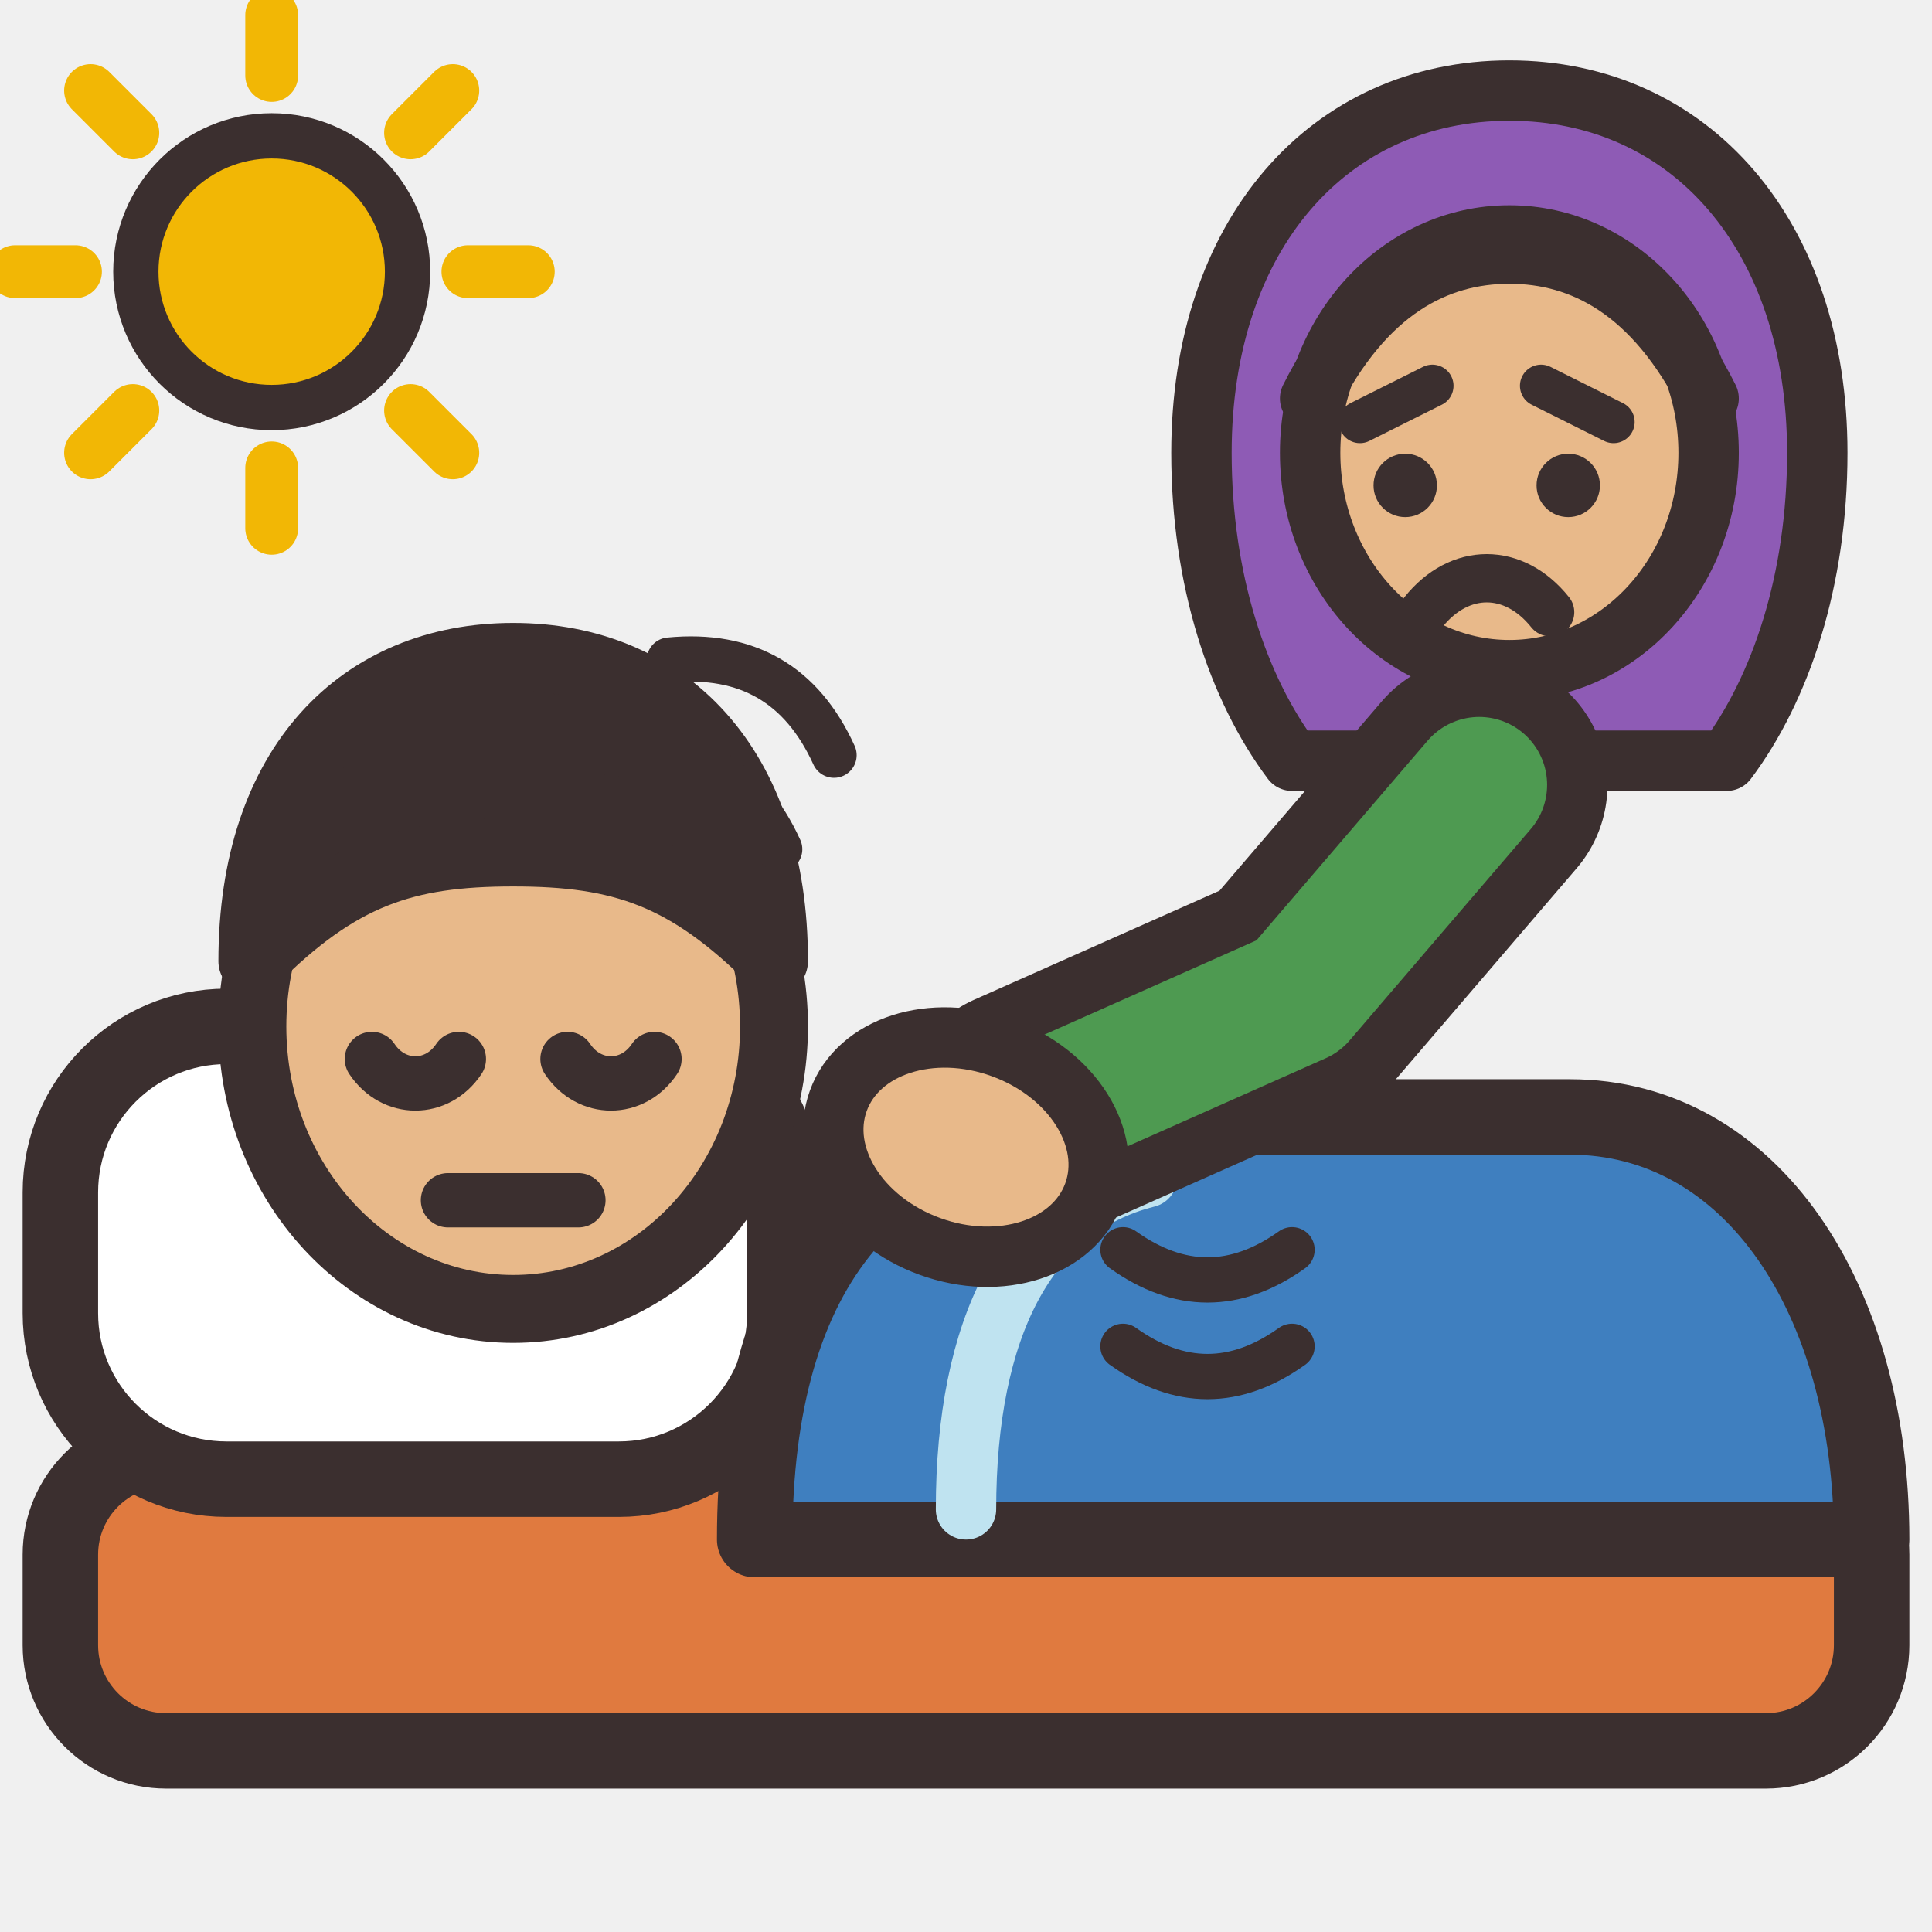
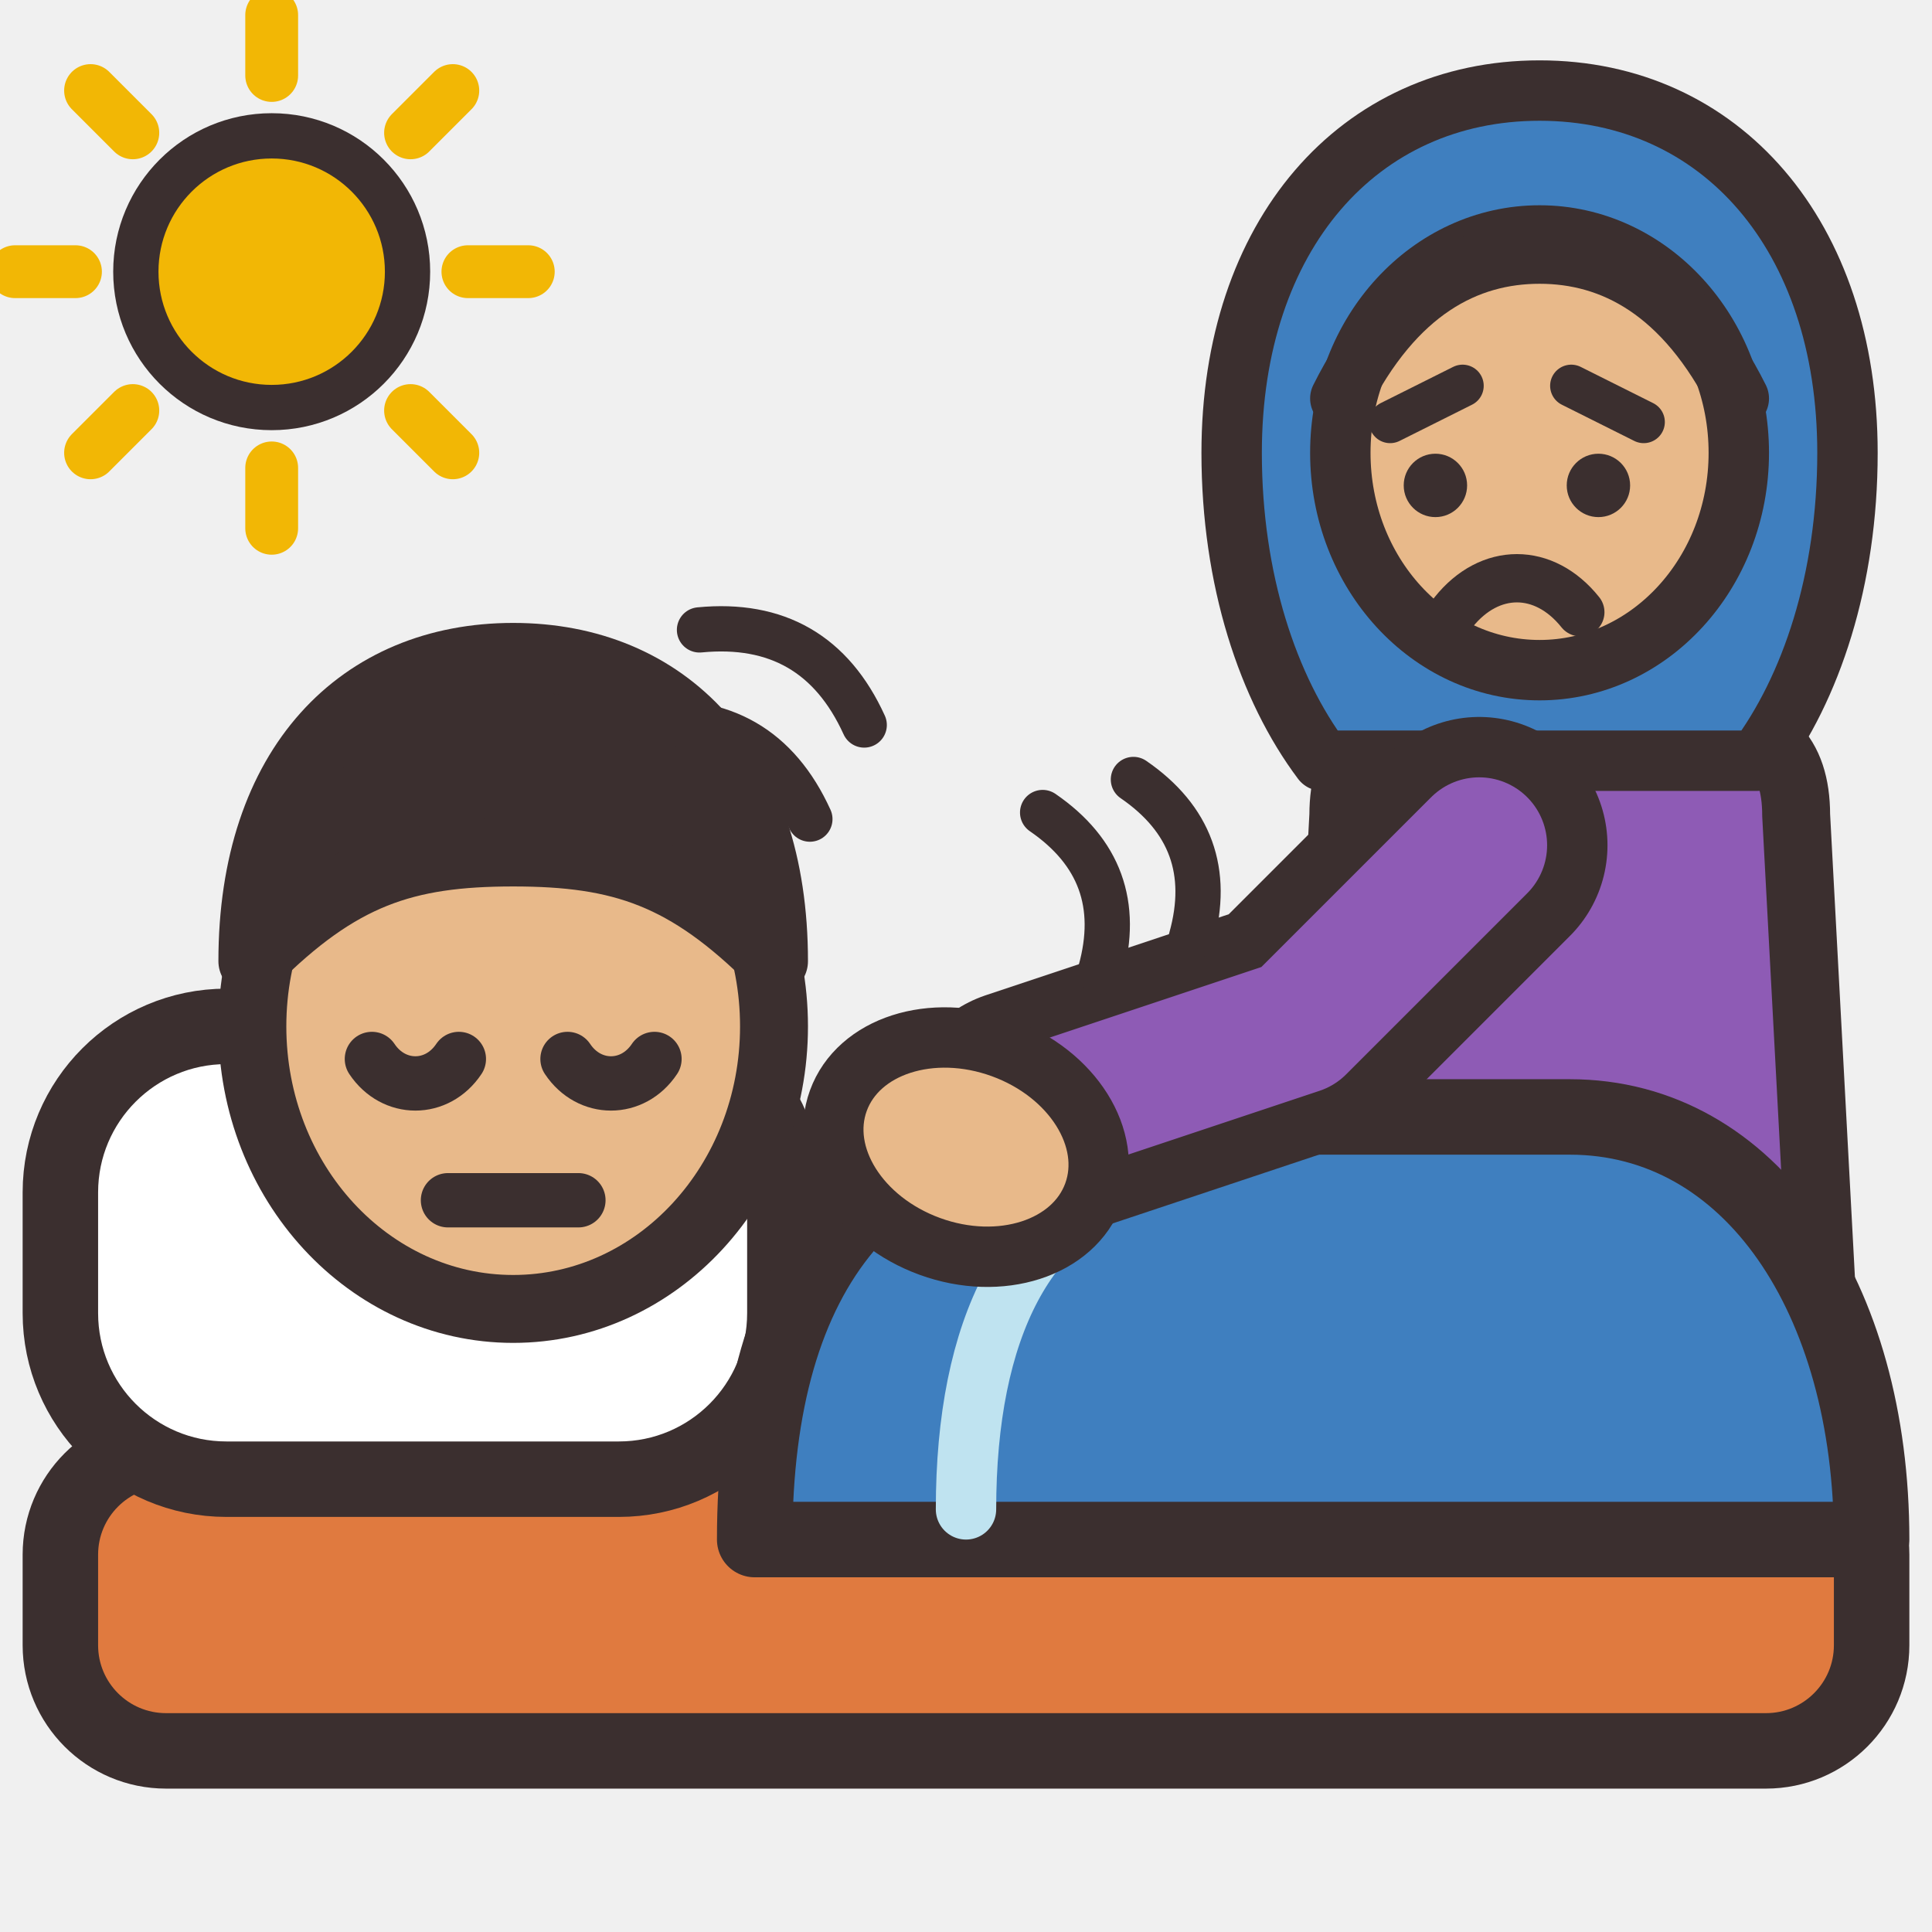
<svg xmlns="http://www.w3.org/2000/svg" viewBox="0 0 128 128">
  <path d="M31.0 18.0L35.0 18.0M27.2 27.2L30.0 30.0M18.0 31.0L18.0 35.0M8.8 27.2L6.0 30.0M5.0 18.0L1.0 18.0M8.8 8.8L6.0 6.0M18.0 5.0L18.0 1.0M27.2 8.8L30.0 6.0" fill="none" stroke="#f2b705" stroke-width="3.5" stroke-linecap="round" />
  <circle cx="18" cy="18" r="9" fill="#f2b705" stroke="#3b2f2f" stroke-width="3" />
+   <g stroke="#3b2f2f" stroke-width="4.5" stroke-linejoin="round" stroke-linecap="round">
+     <path d="M89.0 54q0 -6 6 -6h18q6 0 6 6L122.0 110H86.0z" fill="#8e5bb5" />
+   </g>
  <g stroke="#3b2f2f" stroke-width="5" stroke-linejoin="round" stroke-linecap="round">
    <rect x="4" y="96" width="120" height="20" rx="7" fill="#e07a3f" />
    <rect x="4" y="68" width="48" height="30" rx="11" fill="#ffffff" />
  </g>
  <g transform="translate(34 68) rotate(0) scale(0.720) translate(-64 -58)" stroke="#3b2f2f" stroke-width="6.25" stroke-linejoin="round" stroke-linecap="round">
    <ellipse cx="64" cy="58" rx="24" ry="26" fill="#e8b98a" />
    <path d="M40 52c0-18 10-28 24-28s24 10 24 28c-8-8-14-10-24-10s-16 2-24 10z" fill="#3b2f2f" />
    <path d="M51 61c2 3 6 3 8 0M69 61c2 3 6 3 8 0" fill="none" stroke-width="5.0" />
    <path d="M58 74h12" fill="none" stroke-width="5.0" />
  </g>
  <g stroke="#3b2f2f" stroke-width="5" stroke-linejoin="round" stroke-linecap="round">
    <path d="M50 102c0-18 8-28 24-28h30c12 0 20 12 20 28z" fill="#3f7fbf" />
    <path d="M64 100c0-12 4-20 12-22" fill="none" stroke="#bfe3f0" stroke-width="4" />
  </g>
-   <g transform="translate(100 30) rotate(0) scale(0.600) translate(-64 -60)" stroke="#3b2f2f" stroke-width="6.67" stroke-linejoin="round" stroke-linecap="round">
-     <path d="M30 60c0-24 14-40 34-40s34 16 34 40c0 14-4 26-10 34H40c-6-8-10-20-10-34z" fill="#8e5bb5" />
+   <g transform="translate(102 30) rotate(0) scale(0.600) translate(-64 -60)" stroke="#3b2f2f" stroke-width="6.67" stroke-linejoin="round" stroke-linecap="round">
+     <path d="M30 60c0-24 14-40 34-40s34 16 34 40c0 14-4 26-10 34H40c-6-8-10-20-10-34z" fill="#3f7fbf" />
    <ellipse cx="64" cy="60" rx="22" ry="24" fill="#e8b98a" />
    <path d="M42 54c6-12 14-16 22-16s16 4 22 16" fill="none" />
    <circle cx="52.5" cy="63.6" r="3.5" fill="#3b2f2f" stroke="none" />
    <circle cx="70.5" cy="63.6" r="3.5" fill="#3b2f2f" stroke="none" />
    <path d="M47.5 56.6l8 -4M75.5 56.6l-8 -4" fill="none" stroke-width="4.667" />
    <path d="M54.5 77.6c4 -5 10 -5 14 0" fill="none" stroke-width="5.333" />
  </g>
-   <path d="M98 52L86 66L68 74" fill="none" stroke="#3b2f2f" stroke-width="17" stroke-linecap="round" stroke-linejoin="round" />
-   <path d="M98 52L86 66L68 74" fill="none" stroke="#4e9a51" stroke-width="9" stroke-linecap="round" stroke-linejoin="round" />
+   <path d="M98 56L86 68L68 74" fill="none" stroke="#3b2f2f" stroke-width="17" stroke-linecap="round" stroke-linejoin="round" />
+   <path d="M98 56L86 68L68 74" fill="none" stroke="#8e5bb5" stroke-width="9" stroke-linecap="round" stroke-linejoin="round" />
  <g stroke="#3b2f2f" stroke-width="4" stroke-linejoin="round" stroke-linecap="round">
    <ellipse cx="64" cy="76" rx="9" ry="7" fill="#e8b98a" transform="rotate(20 64 76)" />
  </g>
-   <path transform="translate(48 50) rotate(-60) scale(0.9)" d="M-4 -7q5 7 0 14M4 -7q5 7 0 14" fill="none" stroke="#3b2f2f" stroke-width="3.333" stroke-linecap="round" />
-   <path transform="translate(80 86) rotate(90) scale(0.8)" d="M-4 -7q5 7 0 14M4 -7q5 7 0 14" fill="none" stroke="#3b2f2f" stroke-width="3.75" stroke-linecap="round" />
+   <path transform="translate(50 48) rotate(-60) scale(0.9)" d="M-4 -7q5 7 0 14M4 -7q5 7 0 14" fill="none" stroke="#3b2f2f" stroke-width="3.333" stroke-linecap="round" />
+   <path transform="translate(74 58) rotate(-20) scale(0.8)" d="M-4 -7q5 7 0 14M4 -7q5 7 0 14" fill="none" stroke="#3b2f2f" stroke-width="3.75" stroke-linecap="round" />
</svg>
